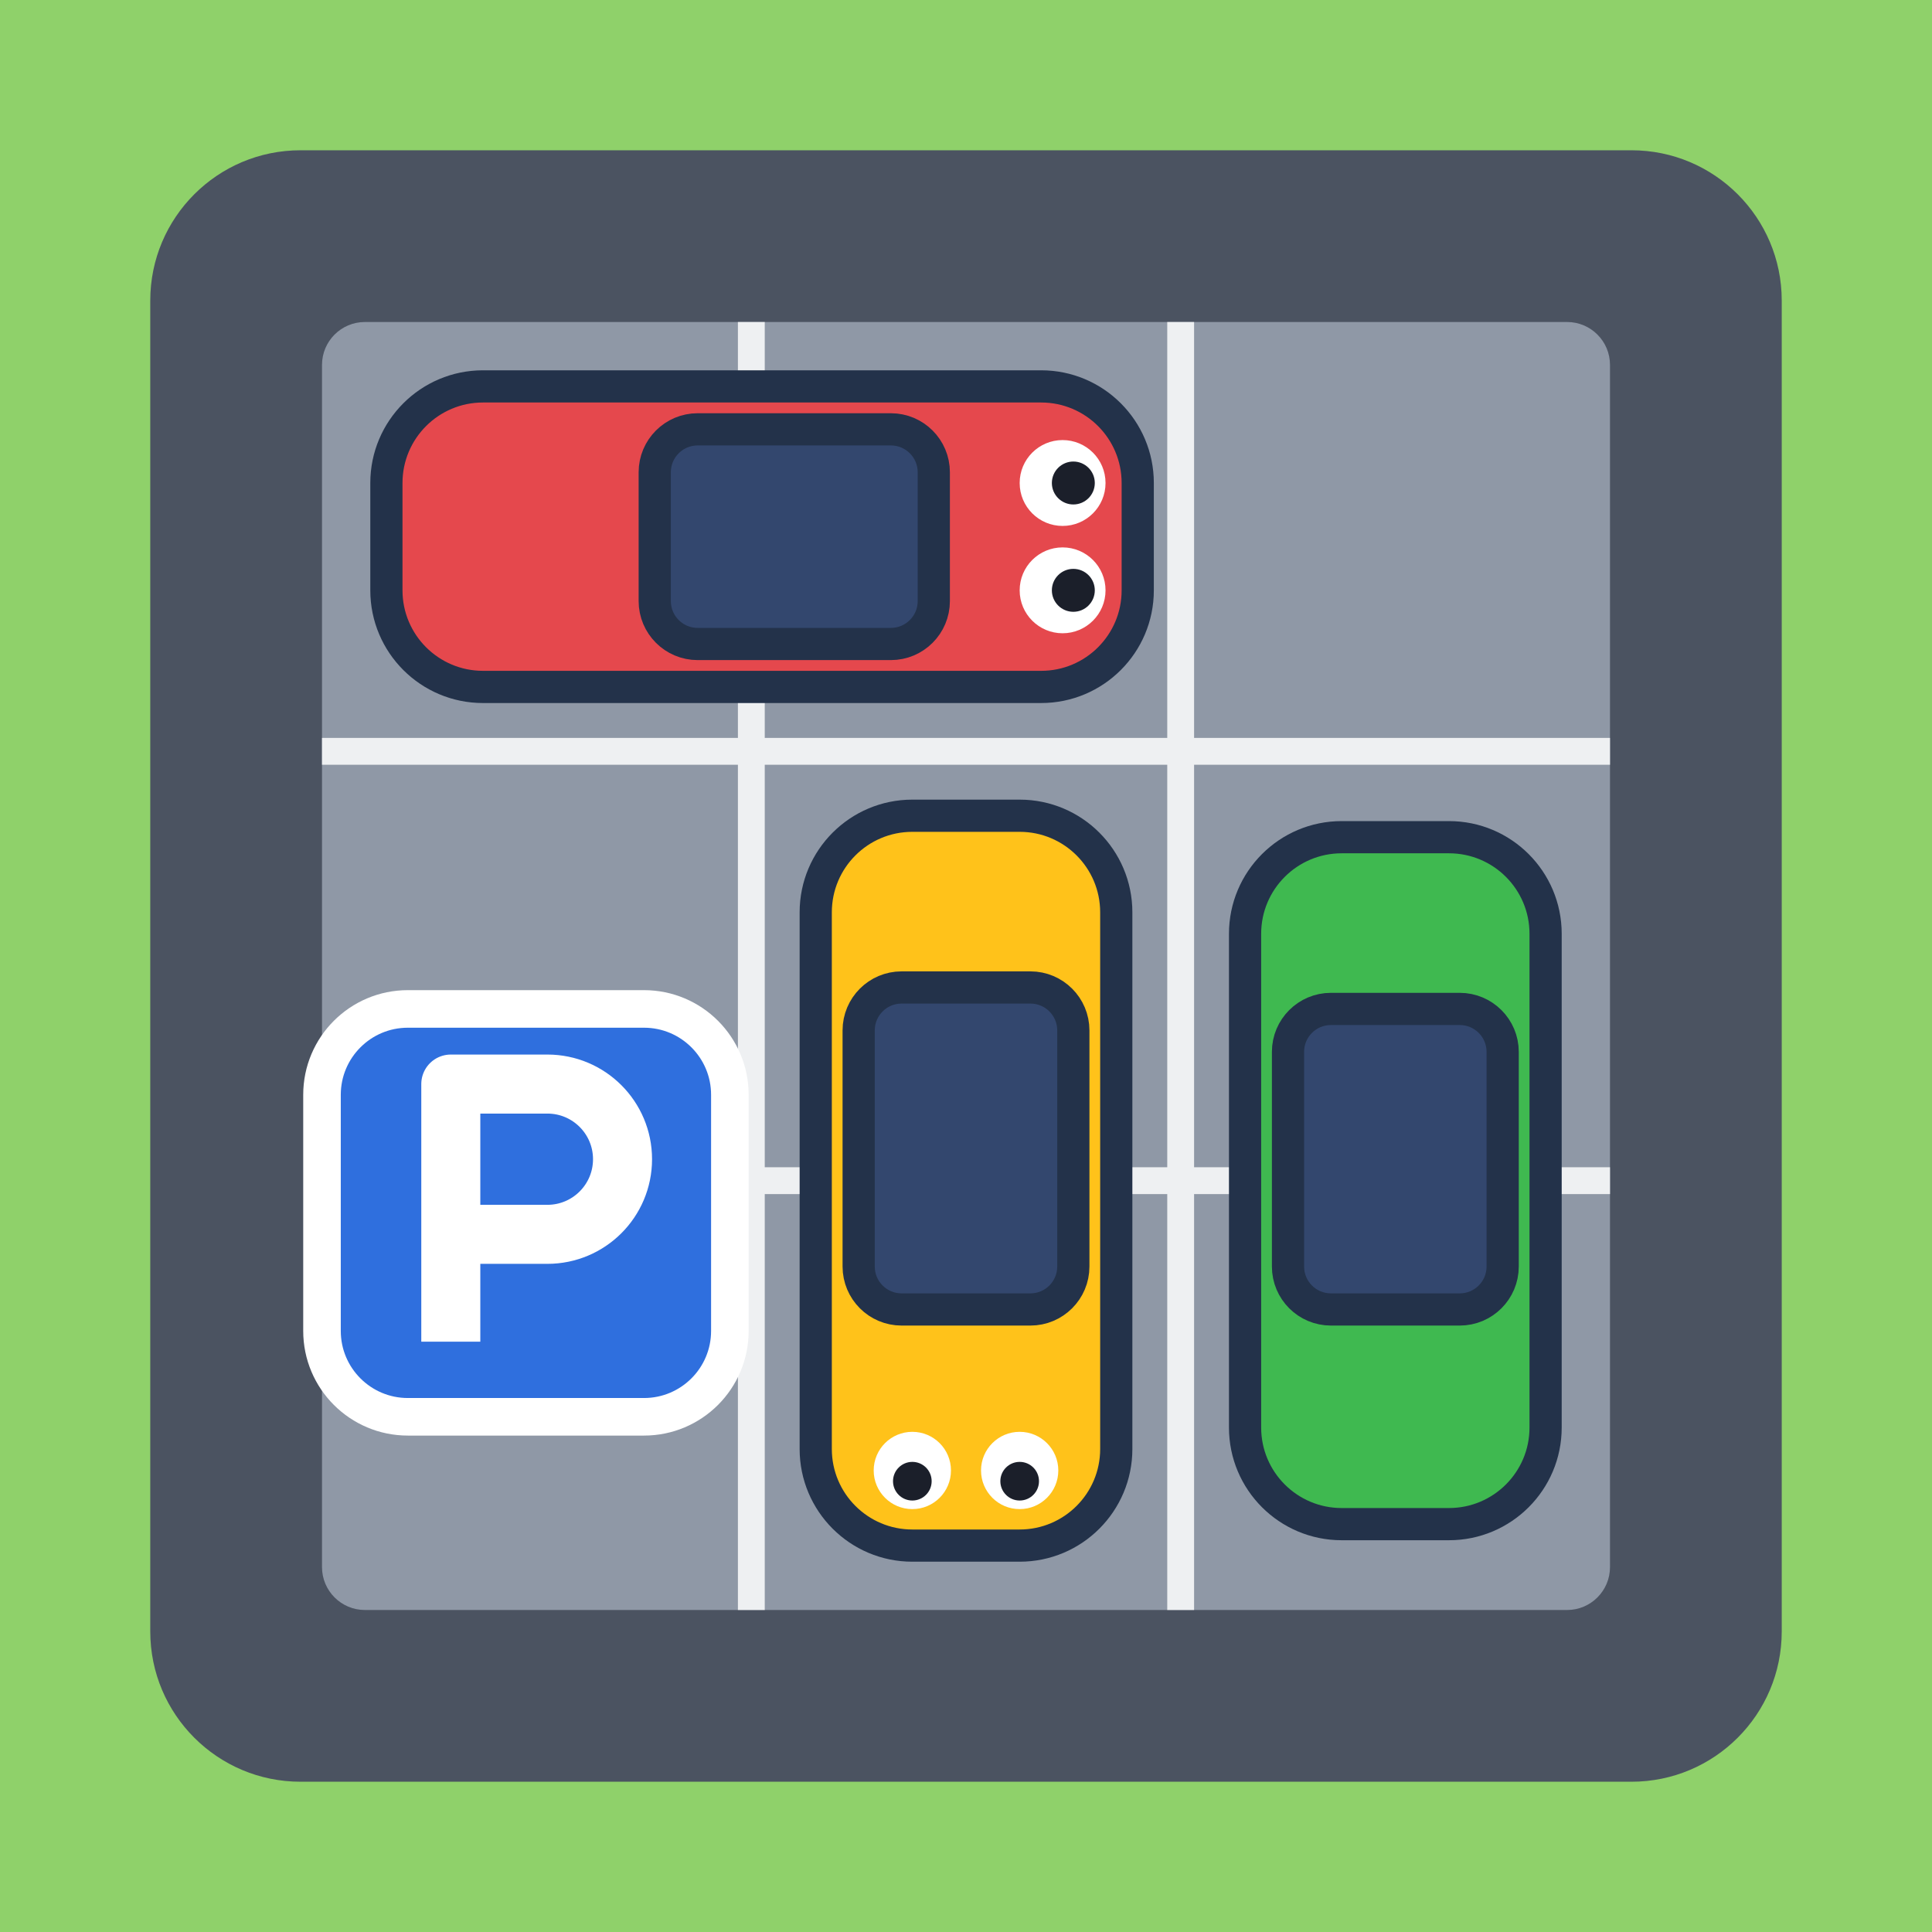
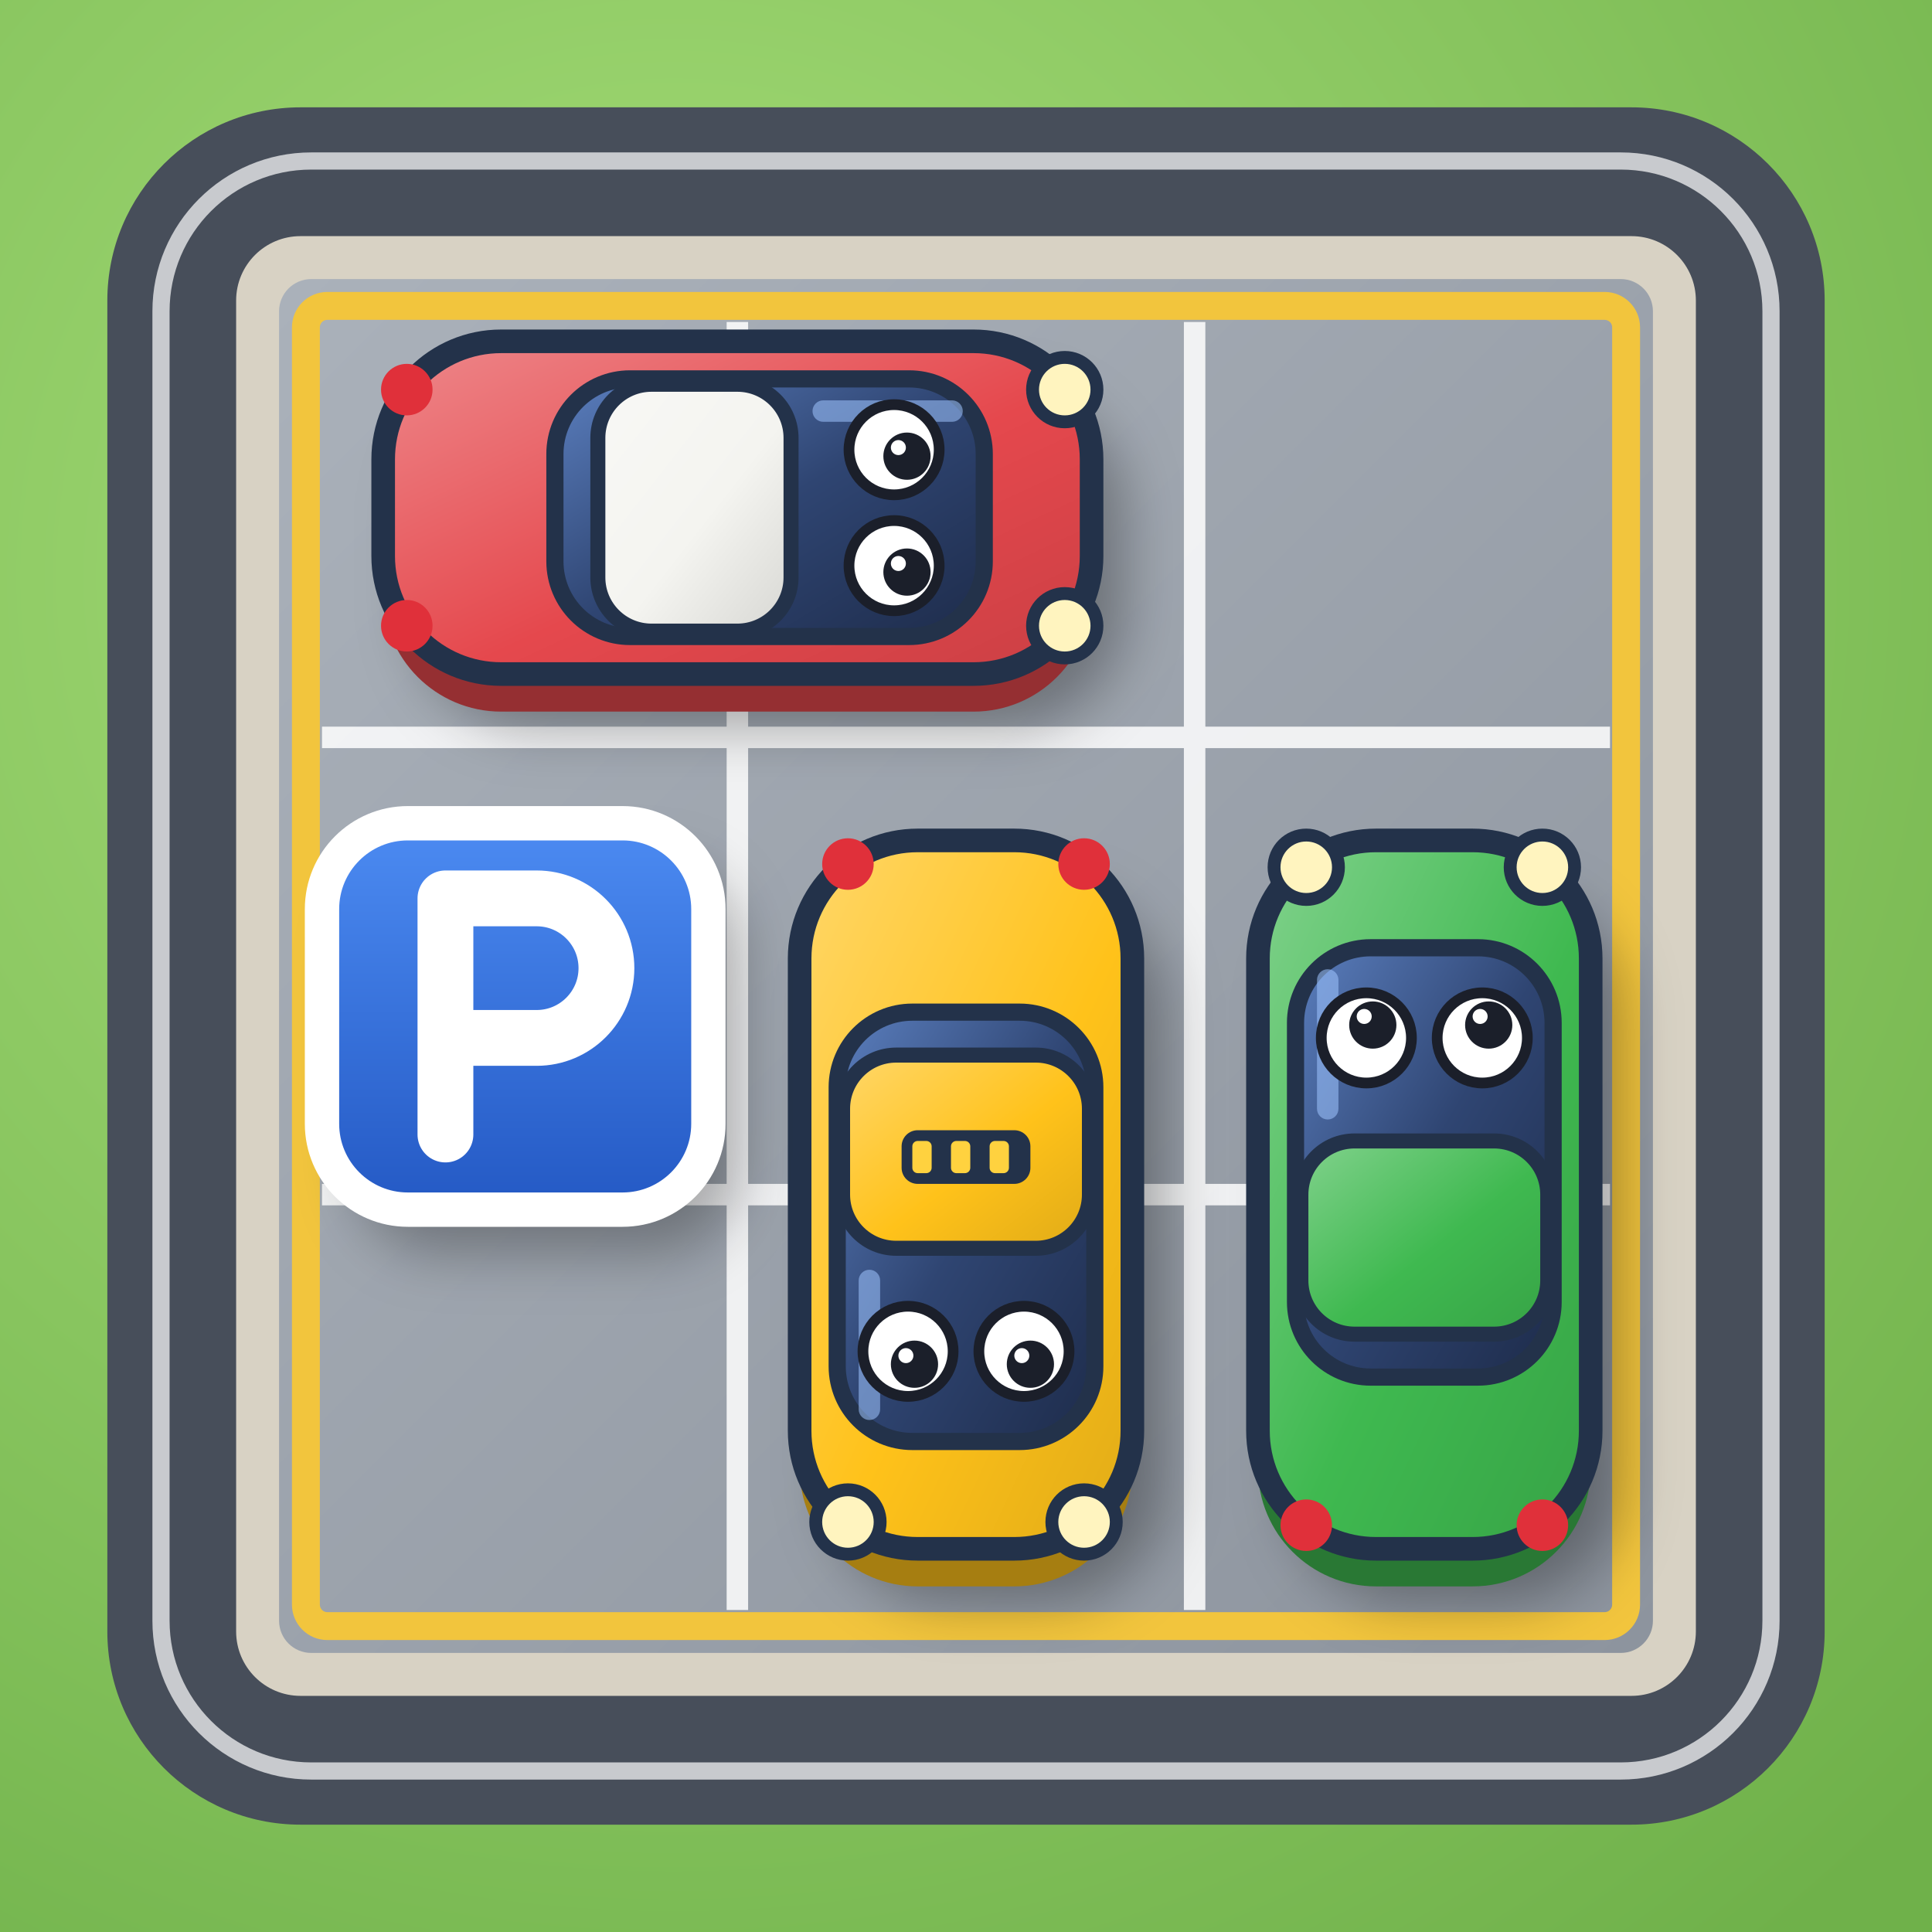
<svg xmlns="http://www.w3.org/2000/svg" viewBox="0 0 180 180">
-   <rect width="180" height="180" fill="#8fd16a" />
-   <rect x="14" y="14" width="152" height="152" rx="14" fill="#4b5361" />
-   <rect x="30" y="30" width="120" height="120" rx="4" fill="#8f98a6" />
-   <g stroke="#fff" stroke-width="2.5" opacity=".85">
-     <path d="M70 30v120M110 30v120M30 70h120M30 110h120" />
-   </g>
-   <g stroke="#23324a" stroke-width="3" stroke-linejoin="round">
-     <rect x="36" y="36" width="70" height="28" rx="9" fill="#e5484d" />
-     <rect x="61" y="40" width="26" height="20" rx="4" fill="#33476e" />
-     <rect x="76" y="76" width="28" height="68" rx="9" fill="#ffc21a" />
-     <rect x="80" y="92" width="20" height="30" rx="4" fill="#33476e" />
-     <rect x="116" y="78" width="28" height="64" rx="9" fill="#3fb950" />
-     <rect x="120" y="94" width="20" height="28" rx="4" fill="#33476e" />
-   </g>
-   <g fill="#fff">
-     <circle cx="99" cy="45" r="4" />
-     <circle cx="99" cy="55" r="4" />
-     <circle cx="85" cy="137" r="3.6" />
-     <circle cx="95" cy="137" r="3.6" />
-   </g>
-   <g fill="#1b1f2a">
-     <circle cx="100" cy="45" r="2" />
-     <circle cx="100" cy="55" r="2" />
-     <circle cx="85" cy="138" r="1.8" />
-     <circle cx="95" cy="138" r="1.8" />
-   </g>
-   <rect x="30" y="94" width="38" height="38" rx="8" fill="#2f6fde" stroke="#fff" stroke-width="3.5" />
-   <path d="M42 125V101h9a7 7 0 0 1 0 14h-9" fill="none" stroke="#fff" stroke-width="5.5" stroke-linejoin="round" />
+   <defs>
+     <radialGradient id="grass" cx=".35" cy=".3" r=".9">
+       <stop offset="0" stop-color="#a6dd78" />
+       <stop offset="1" stop-color="#6fb14a" />
+     </radialGradient>
+     <linearGradient id="lot" x1="0" y1="0" x2="1" y2="1">
+       <stop offset="0" stop-color="#aab1ba" />
+       <stop offset="1" stop-color="#8d949e" />
+     </linearGradient>
+     <linearGradient id="glass" x1="0" y1="0" x2="1" y2="1">
+       <stop offset="0" stop-color="#5b7fbf" />
+       <stop offset=".5" stop-color="#2f4572" />
+       <stop offset="1" stop-color="#1e2c4b" />
+     </linearGradient>
+     <linearGradient id="sign" x1="0" y1="0" x2="0" y2="1">
+       <stop offset="0" stop-color="#4c8bf2" />
+       <stop offset="1" stop-color="#2459c4" />
+     </linearGradient>
+     <linearGradient id="ge5484d" x1="0" y1="0" x2="1" y2="1">
+       <stop offset="0" stop-color="#ee888b" />
+       <stop offset=".55" stop-color="#e5484d" />
+       <stop offset="1" stop-color="#ca3f44" />
+     </linearGradient>
+     <linearGradient id="gf4f4f0" x1="0" y1="0" x2="1" y2="1">
+       <stop offset="0" stop-color="#f8f8f5" />
+       <stop offset=".55" stop-color="#f4f4f0" />
+       <stop offset="1" stop-color="#d7d7d3" />
+     </linearGradient>
+     <linearGradient id="gffc21a" x1="0" y1="0" x2="1" y2="1">
+       <stop offset="0" stop-color="#ffd76a" />
+       <stop offset=".55" stop-color="#ffc21a" />
+       <stop offset="1" stop-color="#e0ab17" />
+     </linearGradient>
+     <linearGradient id="g3fb950" x1="0" y1="0" x2="1" y2="1">
+       <stop offset="0" stop-color="#82d28d" />
+       <stop offset=".55" stop-color="#3fb950" />
+       <stop offset="1" stop-color="#37a346" />
+     </linearGradient>
+     <filter id="soft" x="-30%" y="-30%" width="160%" height="160%">
+       <feGaussianBlur stdDeviation="2.6" />
+     </filter>
+   </defs>
+   <rect width="180" height="180" fill="url(#grass)" />
+   <rect x="10" y="10" width="160" height="160" rx="18" fill="#474e5a" />
+   <rect x="15" y="15" width="150" height="150" rx="14" fill="none" stroke="#fff" stroke-width="1.6" opacity=".7" />
+   <rect x="22" y="22" width="136" height="136" rx="6" fill="#d8d2c4" />
+   <rect x="26" y="26" width="128" height="128" rx="3" fill="url(#lot)" />
+   <rect x="28.5" y="28.5" width="123" height="123" rx="2" fill="none" stroke="#f2c53d" stroke-width="2.6" />
+   <path d="M68.7 30v120M111.3 30v120M30 68.7h120M30 111.3h120" stroke="#fff" stroke-width="2" opacity=".85" />
+   <rect x="38.7" y="36.8" width="66.0" height="31.0" rx="11" fill="#000" opacity=".32" filter="url(#soft)" />
+   <rect x="35.7" y="35.3" width="66.0" height="31.0" rx="11" fill="#952f32" />
+   <rect x="35.7" y="31.8" width="66.0" height="31.0" rx="11" fill="url(#ge5484d)" stroke="#23324a" stroke-width="2.2" />
+   <circle cx="99.2" cy="36.3" r="3" fill="#fff4bf" stroke="#23324a" stroke-width="1.2" />
+   <circle cx="37.9" cy="36.3" r="2.4" fill="#e0303a" />
+   <circle cx="99.2" cy="58.3" r="3" fill="#fff4bf" stroke="#23324a" stroke-width="1.2" />
+   <circle cx="37.9" cy="58.3" r="2.4" fill="#e0303a" />
+   <rect x="51.7" y="35.3" width="40.0" height="24.0" rx="7" fill="url(#glass)" stroke="#23324a" stroke-width="1.6" />
+   <rect x="75.7" y="37.3" width="14.0" height="2.0" rx="1" fill="#9fc4ff" opacity=".55" />
+   <rect x="55.7" y="35.8" width="18.0" height="23.0" rx="5" fill="url(#gf4f4f0)" stroke="#23324a" stroke-width="1.4" />
+   <circle cx="83.3" cy="41.9" r="4.2" fill="#fff" stroke="#1b1f2a" stroke-width="1" />
+   <circle cx="84.5" cy="42.5" r="2.2" fill="#1b1f2a" />
+   <circle cx="83.7" cy="41.7" r=".7" fill="#fff" />
+   <circle cx="83.3" cy="52.7" r="4.2" fill="#fff" stroke="#1b1f2a" stroke-width="1" />
+   <circle cx="84.5" cy="53.3" r="2.2" fill="#1b1f2a" />
+   <circle cx="83.7" cy="52.5" r=".7" fill="#fff" />
+   <rect x="77.5" y="83.3" width="31.0" height="66.0" rx="11" fill="#000" opacity=".32" filter="url(#soft)" />
+   <rect x="74.5" y="81.8" width="31.0" height="66.0" rx="11" fill="#a67e11" />
+   <rect x="74.5" y="78.3" width="31.0" height="66.0" rx="11" fill="url(#gffc21a)" stroke="#23324a" stroke-width="2.2" />
+   <circle cx="79.0" cy="141.8" r="3" fill="#fff4bf" stroke="#23324a" stroke-width="1.2" />
+   <circle cx="79.0" cy="80.5" r="2.4" fill="#e0303a" />
+   <circle cx="101.0" cy="141.8" r="3" fill="#fff4bf" stroke="#23324a" stroke-width="1.2" />
+   <circle cx="101.0" cy="80.5" r="2.4" fill="#e0303a" />
+   <rect x="78.0" y="94.3" width="24.0" height="40.0" rx="7" fill="url(#glass)" stroke="#23324a" stroke-width="1.6" />
+   <rect x="80.0" y="118.3" width="2.0" height="14.0" rx="1" fill="#9fc4ff" opacity=".55" />
+   <rect x="78.5" y="98.3" width="23.0" height="18.0" rx="5" fill="url(#gffc21a)" stroke="#23324a" stroke-width="1.4" />
+   <rect x="84.0" y="105.3" width="12.0" height="5.0" rx="1.5" fill="#23324a" />
+   <rect x="85.0" y="106.3" width="1.8" height="3.0" rx="0.5" fill="#ffd23f" />
+   <rect x="88.6" y="106.3" width="1.8" height="3.0" rx="0.5" fill="#ffd23f" />
+   <rect x="92.2" y="106.3" width="1.8" height="3.0" rx="0.5" fill="#ffd23f" />
+   <circle cx="84.6" cy="125.9" r="4.2" fill="#fff" stroke="#1b1f2a" stroke-width="1" />
+   <circle cx="85.2" cy="127.1" r="2.2" fill="#1b1f2a" />
+   <circle cx="84.4" cy="126.3" r=".7" fill="#fff" />
+   <circle cx="95.4" cy="125.9" r="4.2" fill="#fff" stroke="#1b1f2a" stroke-width="1" />
+   <circle cx="96.0" cy="127.1" r="2.2" fill="#1b1f2a" />
+   <circle cx="95.2" cy="126.3" r=".7" fill="#fff" />
+   <rect x="120.2" y="83.3" width="31.0" height="66.0" rx="11" fill="#000" opacity=".32" filter="url(#soft)" />
+   <rect x="117.2" y="81.8" width="31.0" height="66.0" rx="11" fill="#297834" />
+   <rect x="117.2" y="78.3" width="31.0" height="66.0" rx="11" fill="url(#g3fb950)" stroke="#23324a" stroke-width="2.2" />
+   <circle cx="121.7" cy="80.8" r="3" fill="#fff4bf" stroke="#23324a" stroke-width="1.2" />
+   <circle cx="121.7" cy="142.1" r="2.4" fill="#e0303a" />
+   <circle cx="143.7" cy="80.8" r="3" fill="#fff4bf" stroke="#23324a" stroke-width="1.2" />
+   <circle cx="143.7" cy="142.1" r="2.4" fill="#e0303a" />
+   <rect x="120.7" y="88.3" width="24.0" height="40.0" rx="7" fill="url(#glass)" stroke="#23324a" stroke-width="1.6" />
+   <rect x="122.7" y="90.3" width="2.0" height="14.0" rx="1" fill="#9fc4ff" opacity=".55" />
+   <rect x="121.2" y="106.3" width="23.0" height="18.0" rx="5" fill="url(#g3fb950)" stroke="#23324a" stroke-width="1.4" />
+   <circle cx="127.3" cy="96.7" r="4.2" fill="#fff" stroke="#1b1f2a" stroke-width="1" />
+   <circle cx="127.9" cy="95.5" r="2.2" fill="#1b1f2a" />
+   <circle cx="127.1" cy="94.7" r=".7" fill="#fff" />
+   <circle cx="138.1" cy="96.7" r="4.2" fill="#fff" stroke="#1b1f2a" stroke-width="1" />
+   <circle cx="138.7" cy="95.5" r="2.2" fill="#1b1f2a" />
+   <circle cx="137.9" cy="94.7" r=".7" fill="#fff" />
+   <rect x="33" y="80.7" width="36" height="36" rx="8" fill="#000" opacity=".3" filter="url(#soft)" />
+   <rect x="30" y="76.7" width="36" height="36" rx="8" fill="url(#sign)" stroke="#fff" stroke-width="3.2" />
+   <path d="M41.5 105.7V83.7h8.5a6.5 6.5 0 0 1 0 13h-8.5" fill="none" stroke="#fff" stroke-width="5.2" stroke-linejoin="round" stroke-linecap="round" />
</svg>
